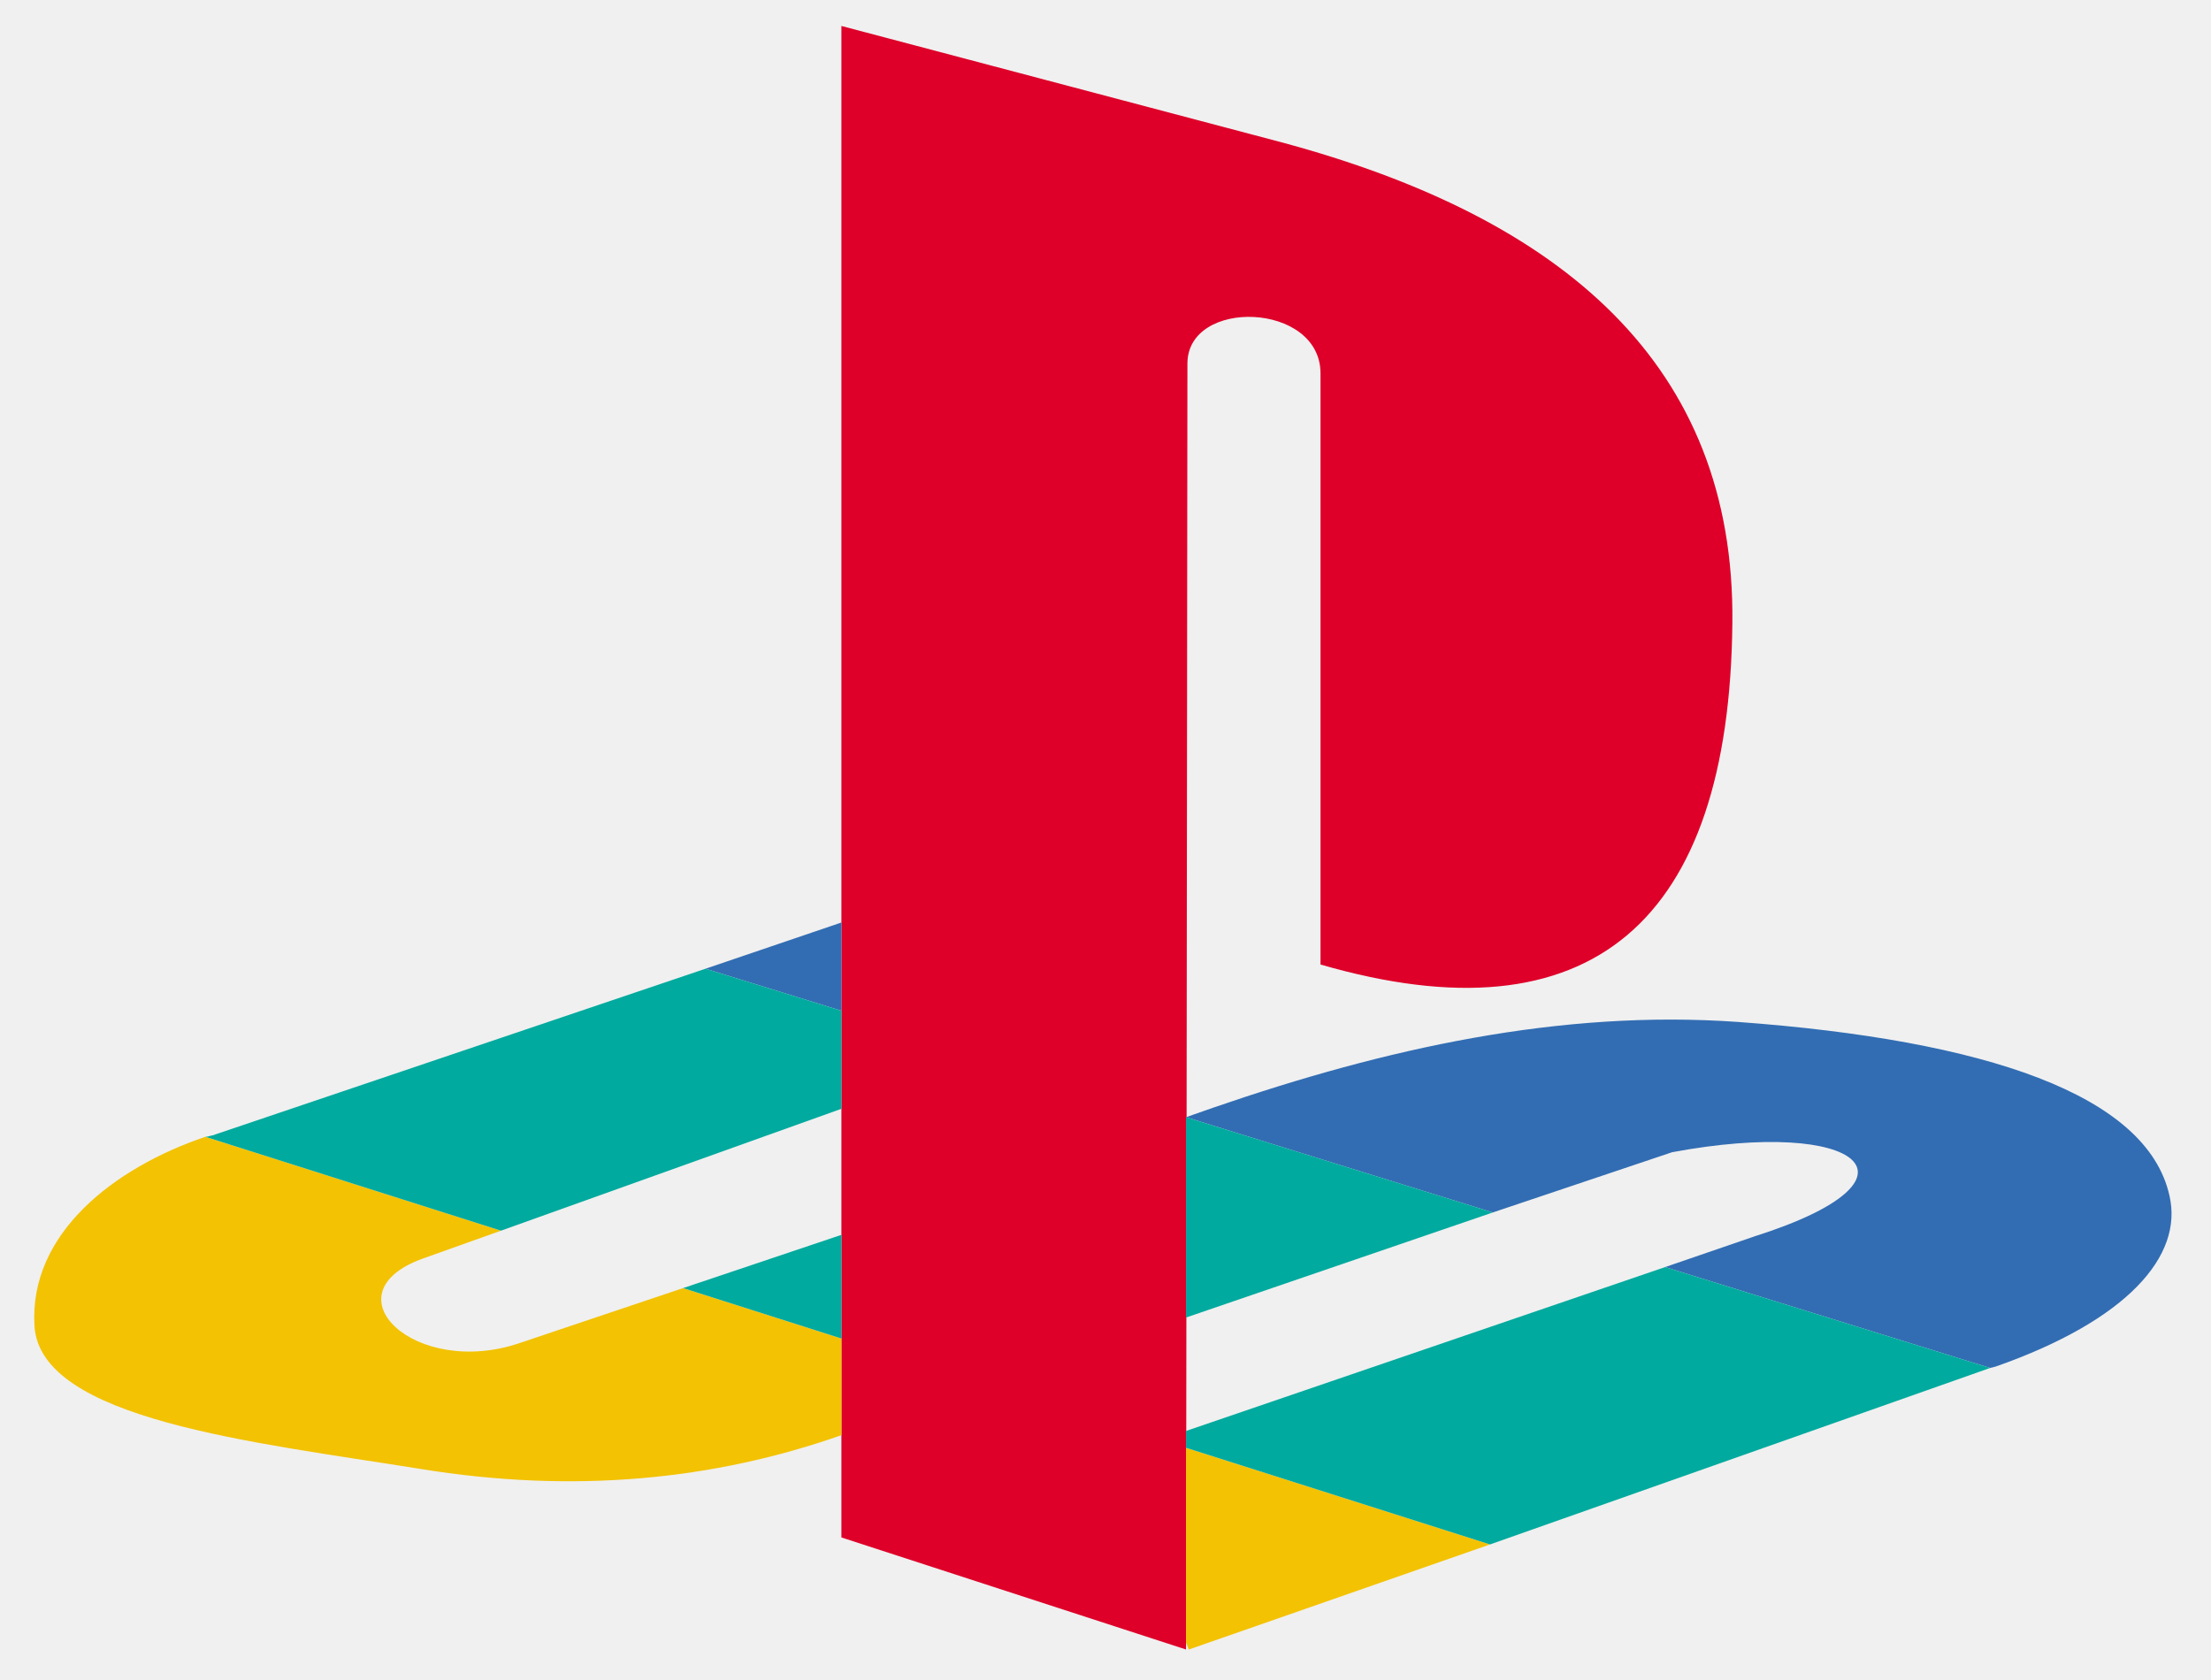
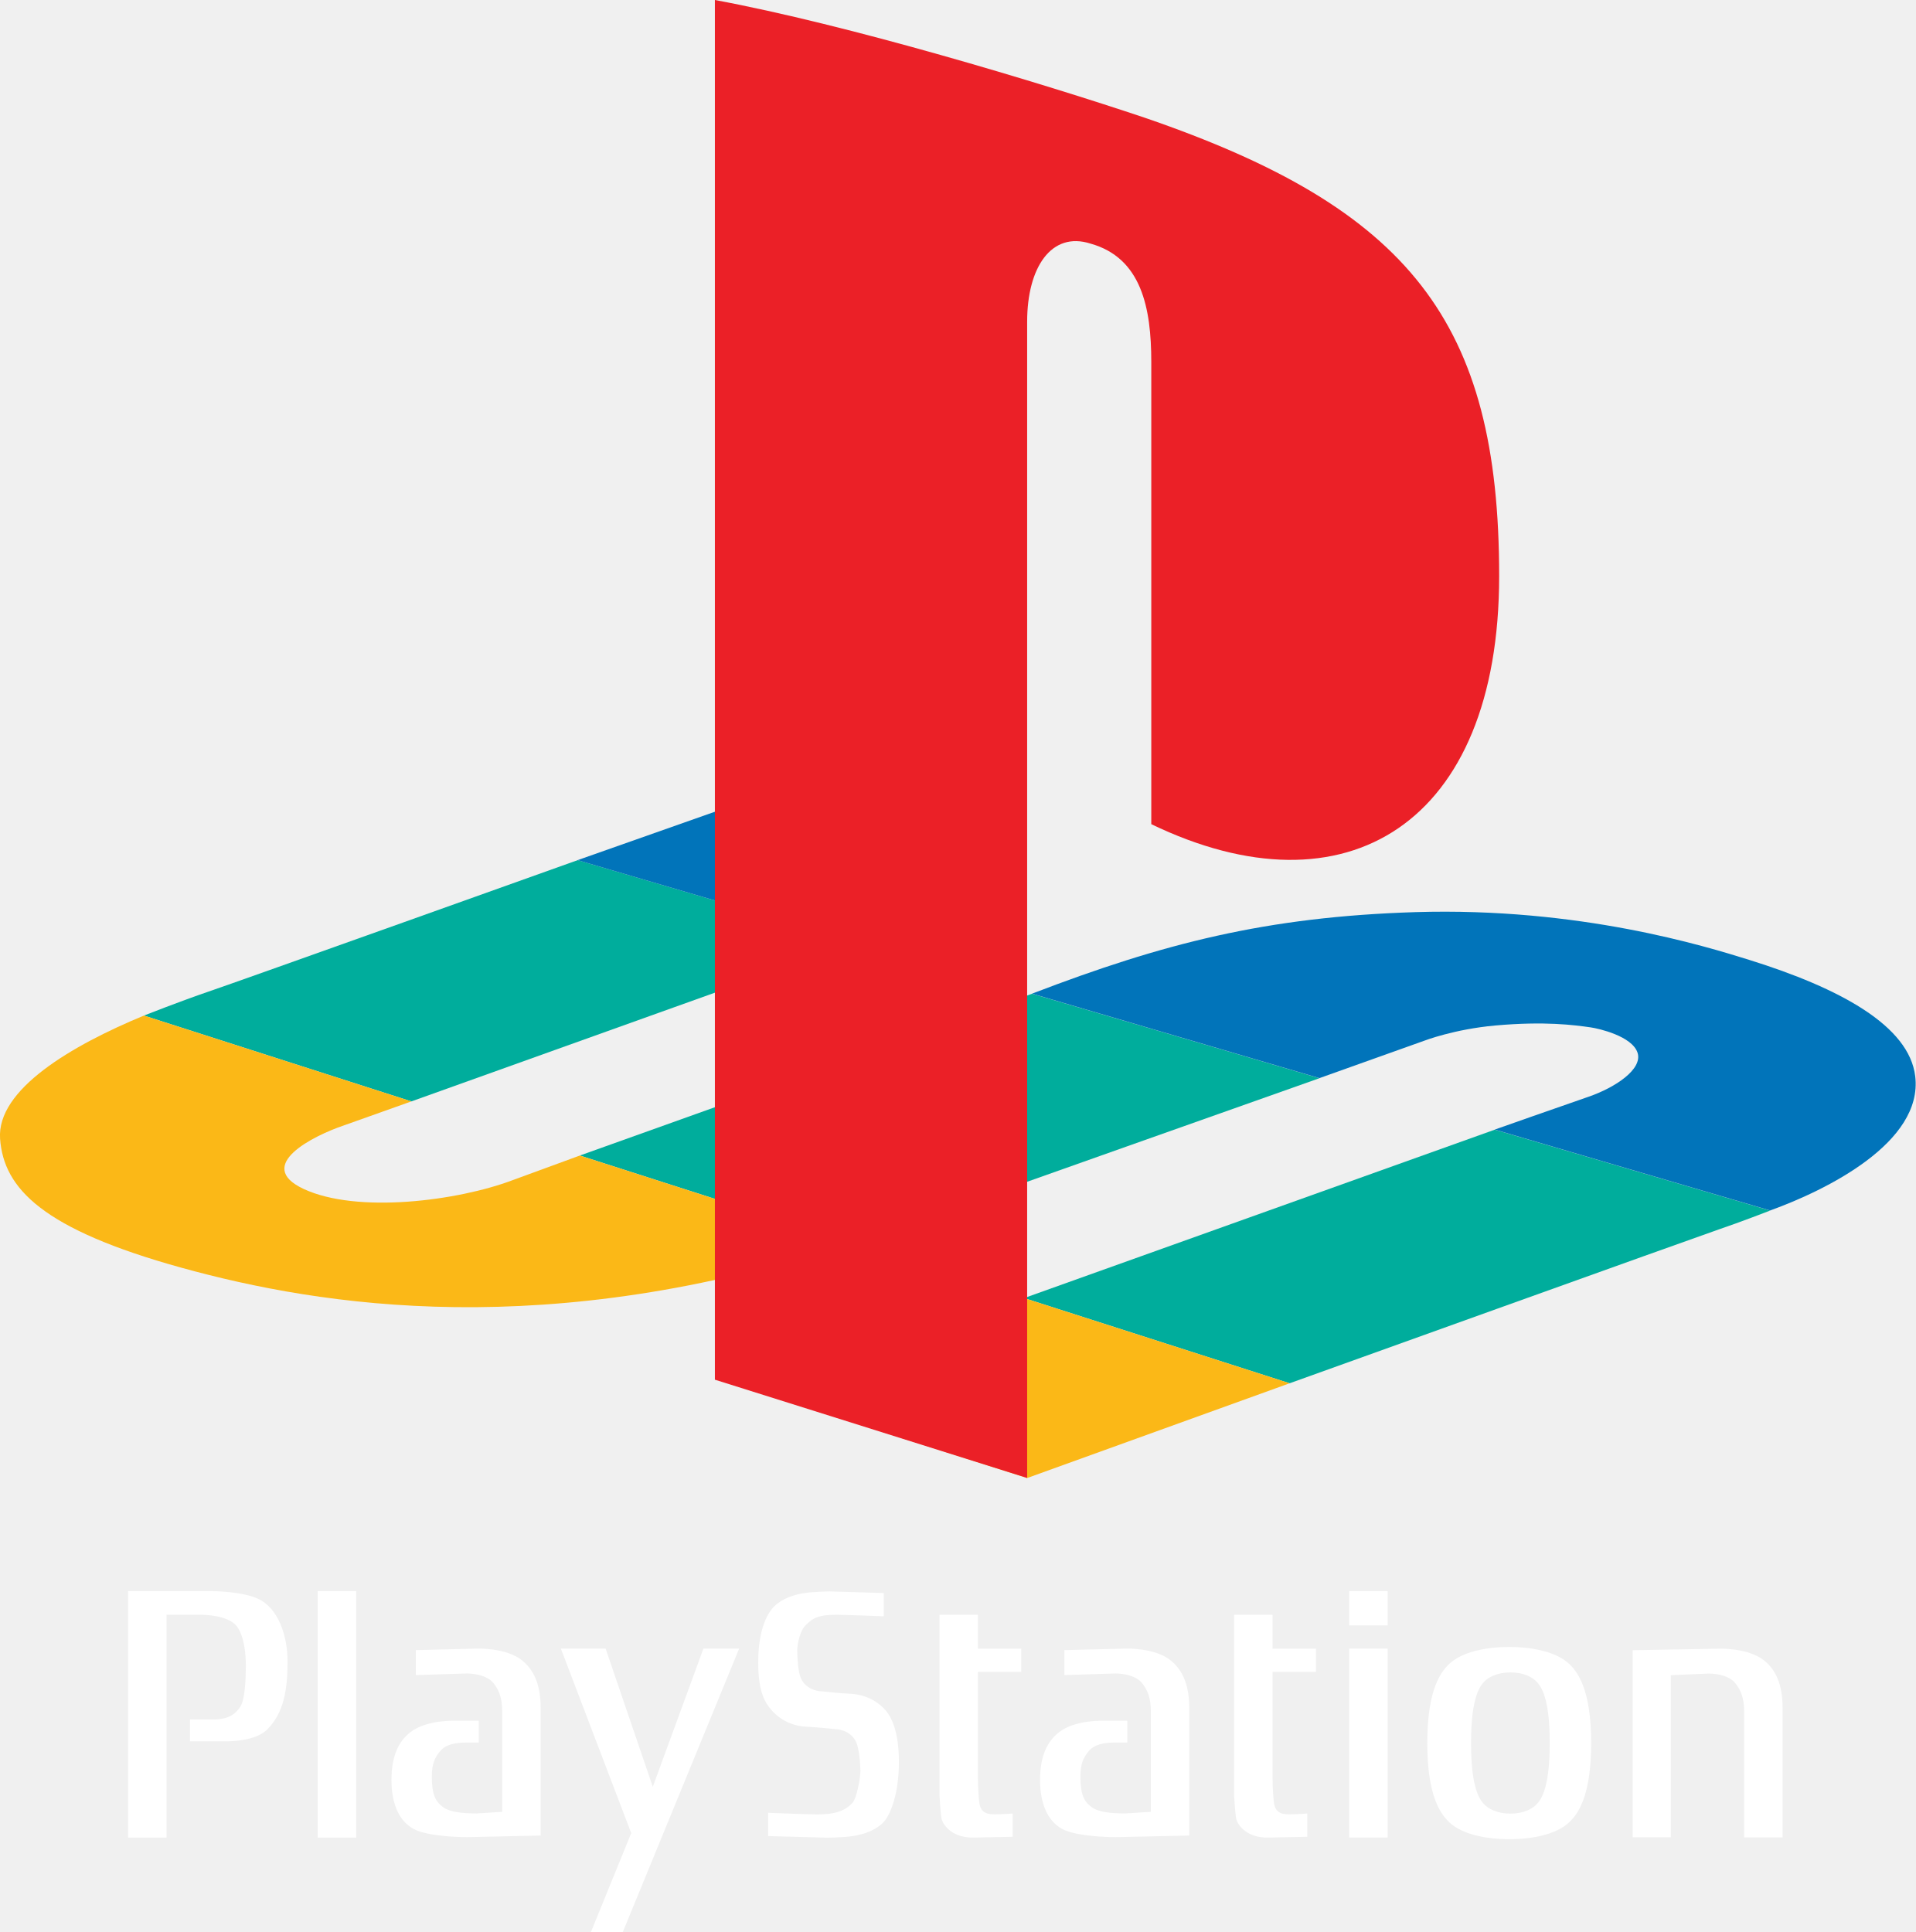
- <svg xmlns="http://www.w3.org/2000/svg" version="1.0" id="Layer_1" width="134.247" height="101.998" viewBox="0 0 612.092 560.54" overflow="visible" enable-background="new 0 0 612.092 560.54" xml:space="preserve">
-   <defs id="defs18" />
-   <g id="g3" transform="translate(-61.68556,-312.8684)">
-     <path clip-rule="evenodd" d="M 395.068,434.213 L 394.6,863.395 L 279.61,825.997 L 279.61,321.535 L 426.388,360.341 C 520.342,385.593 577.839,434.677 576.904,520.702 C 575.97,620.755 529.692,660.958 439.475,634.777 L 439.475,437.48 C 439.475,413.635 395.068,412.239 395.068,434.213 L 395.068,434.213 z " id="path7" style="fill:#de0029;fill-opacity:1;fill-rule:evenodd" />
-     <path clip-rule="evenodd" d="M 226.786,742.768 L 172.561,761.005 C 137.497,773.164 107.585,744.646 139.838,732.951 L 166.013,723.607 L 67.381,692.277 C 36.995,702.567 8.479,724.54 10.353,755.398 C 12.223,786.719 83.74,794.203 138.904,803.086 C 190.32,811.498 237.066,806.823 279.609,791.862 L 279.609,759.6 L 226.786,742.768 L 226.786,742.768 z M 395.534,863.395 L 496.037,828.328 L 394.6,796.073 L 394.6,861.053 L 395.534,863.395 L 395.534,863.395 z " id="path9" style="fill:#f3c202;fill-opacity:1;fill-rule:evenodd" />
-     <path clip-rule="evenodd" d="M 662.917,769.425 L 664.786,768.955 C 708.727,753.531 727.425,732.017 722.754,711.921 C 715.274,678.261 661.516,660.023 578.775,653.944 C 519.411,649.739 460.981,662.826 403.952,682.46 L 394.602,685.737 L 496.974,717.528 L 556.806,697.422 C 619.446,685.737 644.692,706.305 584.388,725.476 L 554.47,735.756 L 662.917,769.425 L 662.917,769.425 z M 279.61,620.755 L 234.263,636.179 L 279.61,650.206 L 279.61,620.755 L 279.61,620.755 z " id="path11" style="fill:#326db3;fill-opacity:1;fill-rule:evenodd" />
-     <path clip-rule="evenodd" d="M 496.037,828.328 L 662.917,769.425 L 554.467,735.756 L 394.6,790.456 L 394.6,796.073 L 496.037,828.328 L 496.037,828.328 z M 279.61,725.003 L 226.787,742.769 L 279.61,759.6 L 279.61,725.003 L 279.61,725.003 z M 394.6,752.596 L 394.6,685.737 L 496.973,717.528 L 394.6,752.596 L 394.6,752.596 z M 166.015,723.607 L 279.609,682.933 L 279.609,650.206 L 234.263,636.179 L 69.719,691.815 C 69.251,691.815 68.317,692.277 67.382,692.277 L 166.015,723.607 L 166.015,723.607 z " id="path13" style="fill:#00aa9e;fill-opacity:1;fill-rule:evenodd" />
+ <svg xmlns="http://www.w3.org/2000/svg" version="1.1" id="Layer_1" x="0px" y="0px" viewBox="0 0 2140.5 2159" style="enable-background:new 0 0 2140.5 2159;" xml:space="preserve">
+   <style type="text/css">
+ 	.st0{fill:#FFFFFF;}
+ 	.st1{fill-rule:evenodd;clip-rule:evenodd;fill:#FFFFFF;}
+ 	.st2{fill-rule:evenodd;clip-rule:evenodd;}
+ 	.st3{fill:#00AD9C;}
+ 	.st4{fill:#FBB817;}
+ 	.st5{fill:#0174BA;}
+ 	.st6{fill:#EB2027;}
+ </style>
+   <g>
+     <g>
+       <g>
+         <g>
+           <path class="st0" d="M143.1,1778.1v275.4h43v-249h39.8c0,0,28.9,0,38.8,13c8.3,11,10,30.9,10,44.3c0,14.4-1,36.6-5.8,44.8      c-7.4,12.4-19.4,14.9-30.4,14.9h-26.2v24.4H250c0,0,34.1,1.5,48.8-13.4c17.9-18.3,22.5-42.8,22.5-75.7c0-29.9-10.8-60-33-70.2      c-18.4-8.5-51.4-8.5-51.4-8.5H143.1z" />
+           <rect x="355" y="1778.1" class="st0" width="43" height="275.4" />
+           <polygon class="st0" points="626.7,1842.3 705.3,2048.5 660.3,2159 695.9,2159 825.9,1842.3 786,1842.3 729.4,1996.7       676.7,1842.3     " />
+           <path class="st0" d="M858.3,2051.8v-26c0,0,45.5,1.8,54.9,1.8c21,0,31.5-4.5,39.3-12.9c4.7-5,8.9-27.6,8.9-35.6      c0-7.9-1.5-25.2-4.7-32.2c-3.1-7-10.4-13.4-21.4-14.4c-7.8-0.7-19.9-2.2-34.1-2.9c-19.9-0.9-33-11.3-39.3-18.7      c-6.3-7.5-14.7-18.7-14.7-53c0-34.4,8.9-53.7,17.8-62.7c8.9-8.9,22-12.9,32-14.7c11.5-1.9,30.4-2.1,30.4-2.1l60.1,1.8v26      c0,0-43.8-1.7-53.3-1.7c-21,0-27.3,4.5-35.2,13c-4.6,5-8.2,18.9-8.2,26.9c0,8,1,24.1,4.1,31.1c3.1,7,10.5,13.4,21.5,14.4      c7.8,0.7,19.9,2.2,34,2.9c19.9,1,33.1,11.3,39.3,18.7c6.3,7.5,14.7,23.2,14.7,57.5c0,34.4-8.9,58.9-17.8,67.9      c-8.9,8.9-22,12.9-32,14.6c-11.5,2-30.4,2.1-30.4,2.1L858.3,2051.8z" />
+           <path class="st0" d="M1092.8,1804.5h-43v202.2c0,0,1,18.5,2.1,24.9c1.1,6.5,10.4,21.9,35.1,21.9l44.5-0.9v-26      c0,0-12.1,0.9-19.4,0.9c-7.4,0-16.3-0.5-17.8-12.9c-1.6-12.4-1.6-27.3-1.6-27.3v-119h48.4v-25.9h-48.4V1804.5z" />
+           <rect x="1507.5" y="1842.3" class="st0" width="43" height="211.1" />
+           <rect x="1507.5" y="1778.1" class="st0" width="43" height="38.3" />
+           <path class="st0" d="M1686.4,1840.5c29.2,0,51.8,6.6,64.1,16.5c12.3,9.8,27.4,30.7,27.4,90.9c0,60.3-15.1,81.1-27.4,90.9      c-12.3,9.9-34.9,16.5-64.1,16.5c-29.3,0-51.9-6.6-64.2-16.5c-12.2-9.8-27.4-30.7-27.4-90.9c0-60.3,15.1-81.1,27.4-90.9      C1634.5,1847.1,1657,1840.5,1686.4,1840.5 M1656.8,1881c-5.8,7.2-13.1,22.5-13.1,66.8c0,44.3,7.2,59.6,13.1,66.8      c5.9,7.3,16.8,12.1,30.9,12.1c14,0,24.9-4.8,30.8-12.1c5.9-7.2,13.1-22.6,13.1-66.8c0-44.3-7.2-59.6-13.1-66.8      c-5.9-7.3-16.8-12.1-30.8-12.1C1673.6,1869,1662.7,1873.7,1656.8,1881" />
+           <path class="st0" d="M1866.9,1872l42.1-1.8c11,0,24,3,30.2,11c5.9,7.5,9.6,16.4,9.6,30.9v141.2h43v-144.7      c0-27.4-8.3-43.3-20.9-53.2c-18.1-14.3-50.3-13-50.3-13l-96.3,1.7v209.1h42.6V1872z" />
+           <path class="st0" d="M1421.9,1804.5h-43v202.2c0,0,1.2,18.5,2.2,24.9c1,6.5,10.5,21.9,35.1,21.9l44.5-0.9v-26      c0,0-12,0.9-19.4,0.9c-7.4,0-16.2-0.5-17.8-12.9c-1.6-12.4-1.6-27.3-1.6-27.3v-119h48.5v-25.9h-48.5V1804.5z" />
+           <path class="st0" d="M561.1,1912c0-14.5-3.6-23.4-9.5-30.9c-6.3-8-19.3-11-30.3-11l-56.7,1.8v-27.9l68.2-1.7      c0,0,32.3-1.3,50.3,13c12.6,10,21,25.9,21,53.2v142.7l-82.3,1.8c0,0-37.4,0.1-56.1-7.5c-18.4-7.5-28.3-27.9-28.3-56.3      c0-27.4,8.3-43.3,20.9-53.3c18.1-14.3,50.3-13,50.3-13h26.3v24.4h-14.6c-11,0-22.5,2-28.8,9.9c-5.9,7.5-9,13.9-9,28.4      c0,18.9,3.7,27.4,12.6,33.9c7.9,5.7,22,7,37.8,7l28.3-1.8V1912z" />
+           <path class="st0" d="M1285.9,1912c0-14.5-3.7-23.4-9.6-30.9c-6.3-8-19.2-11-30.3-11l-56.7,1.8v-27.9l68.2-1.7      c0,0,32.3-1.3,50.3,13c12.6,10,21,25.9,21,53.2v142.7l-82.3,1.8c0,0-37.4,0.1-56.1-7.5c-18.3-7.5-28.3-27.9-28.3-56.3      c0-27.4,8.4-43.3,21-53.3c18-14.3,50.3-13,50.3-13h26.2v24.4h-14.7c-11,0-22.4,2-28.7,9.9c-5.9,7.5-9,13.9-9,28.4      c0,18.9,3.7,27.4,12.6,33.9c7.9,5.7,22,7,37.7,7l28.4-1.8V1912z" />
+         </g>
+       </g>
+     </g>
+     <g>
+       <g>
+         <path class="st3" d="M956.8,1052.7l-311.3-91.5c0,0-382.2,136.7-412.5,146.9c-30.3,10.3-72.2,26.8-72.2,26.8l298.9,95.9     L956.8,1052.7" />
+         <path class="st3" d="M951.1,1388.6l-303.2-97.3l505.3-180.8l321.1,94.4c0,0-422.2,149.5-447.8,158.7     C1000.8,1372.7,951.1,1388.6,951.1,1388.6" />
+         <path class="st3" d="M1977.9,1352.8l-307.7-90.4l-525.9,188.2l296.7,95.2c0,0,457.4-164.4,480-172.1     C1943.6,1366.1,1977.9,1352.8,1977.9,1352.8" />
+         <polyline class="st4" points="1441,1545.8 1147.7,1651.7 848.9,1556.2 1144.3,1450.6 1441,1545.8    " />
+         <path class="st4" d="M647.9,1291.3l303.2,97.3c-338.5,111.6-591.9,71.3-747.9,28.2c-155.9-43.1-199-88.7-203.1-144.1     c-4.1-55.3,80.5-104.6,160.7-137.8l298.9,95.9l-75.9,27c-33.3,11.3-100.5,44.6-44.6,70.8c59.9,28,172.4,13.3,233.4-9.7     L647.9,1291.3" />
+         <polyline class="st5" points="956.8,1052.7 645.4,961.2 803.9,905.3 1111.8,997.5 956.8,1052.7    " />
+         <path class="st5" d="M1474.3,1204.8l-321.1-94.4c146.7-56.3,262-85.9,428.2-91.1c183.6-5.6,324.4,38.2,372.9,53.3     c102,31.8,179,73.8,185.7,130.2c8.8,74.1-99.6,127.3-162.1,149.9l-307.7-90.4c0,0,75.4-26.6,105.1-36.8     c29.7-10.3,60.5-30.8,54.4-49.2c-6.2-18.4-43.1-26.9-52.3-28.2c-18.4-2.6-50.9-7.1-106.7-2.1c-45.7,4.1-79,16.9-79,16.9     L1474.3,1204.8" />
+         <path class="st6" d="M798.8,0v1541.8l348.9,109.8V359.4c0-60.6,27.1-101.1,70.7-87.2c57,15.9,68,71.7,68,132.3V921     c217.5,104.9,388.7-0.2,388.7-277.3c0-284.4-100.2-410.6-395.6-512C1163.3,92.6,947.2,27.5,798.8,0" />
+       </g>
+     </g>
  </g>
</svg>
